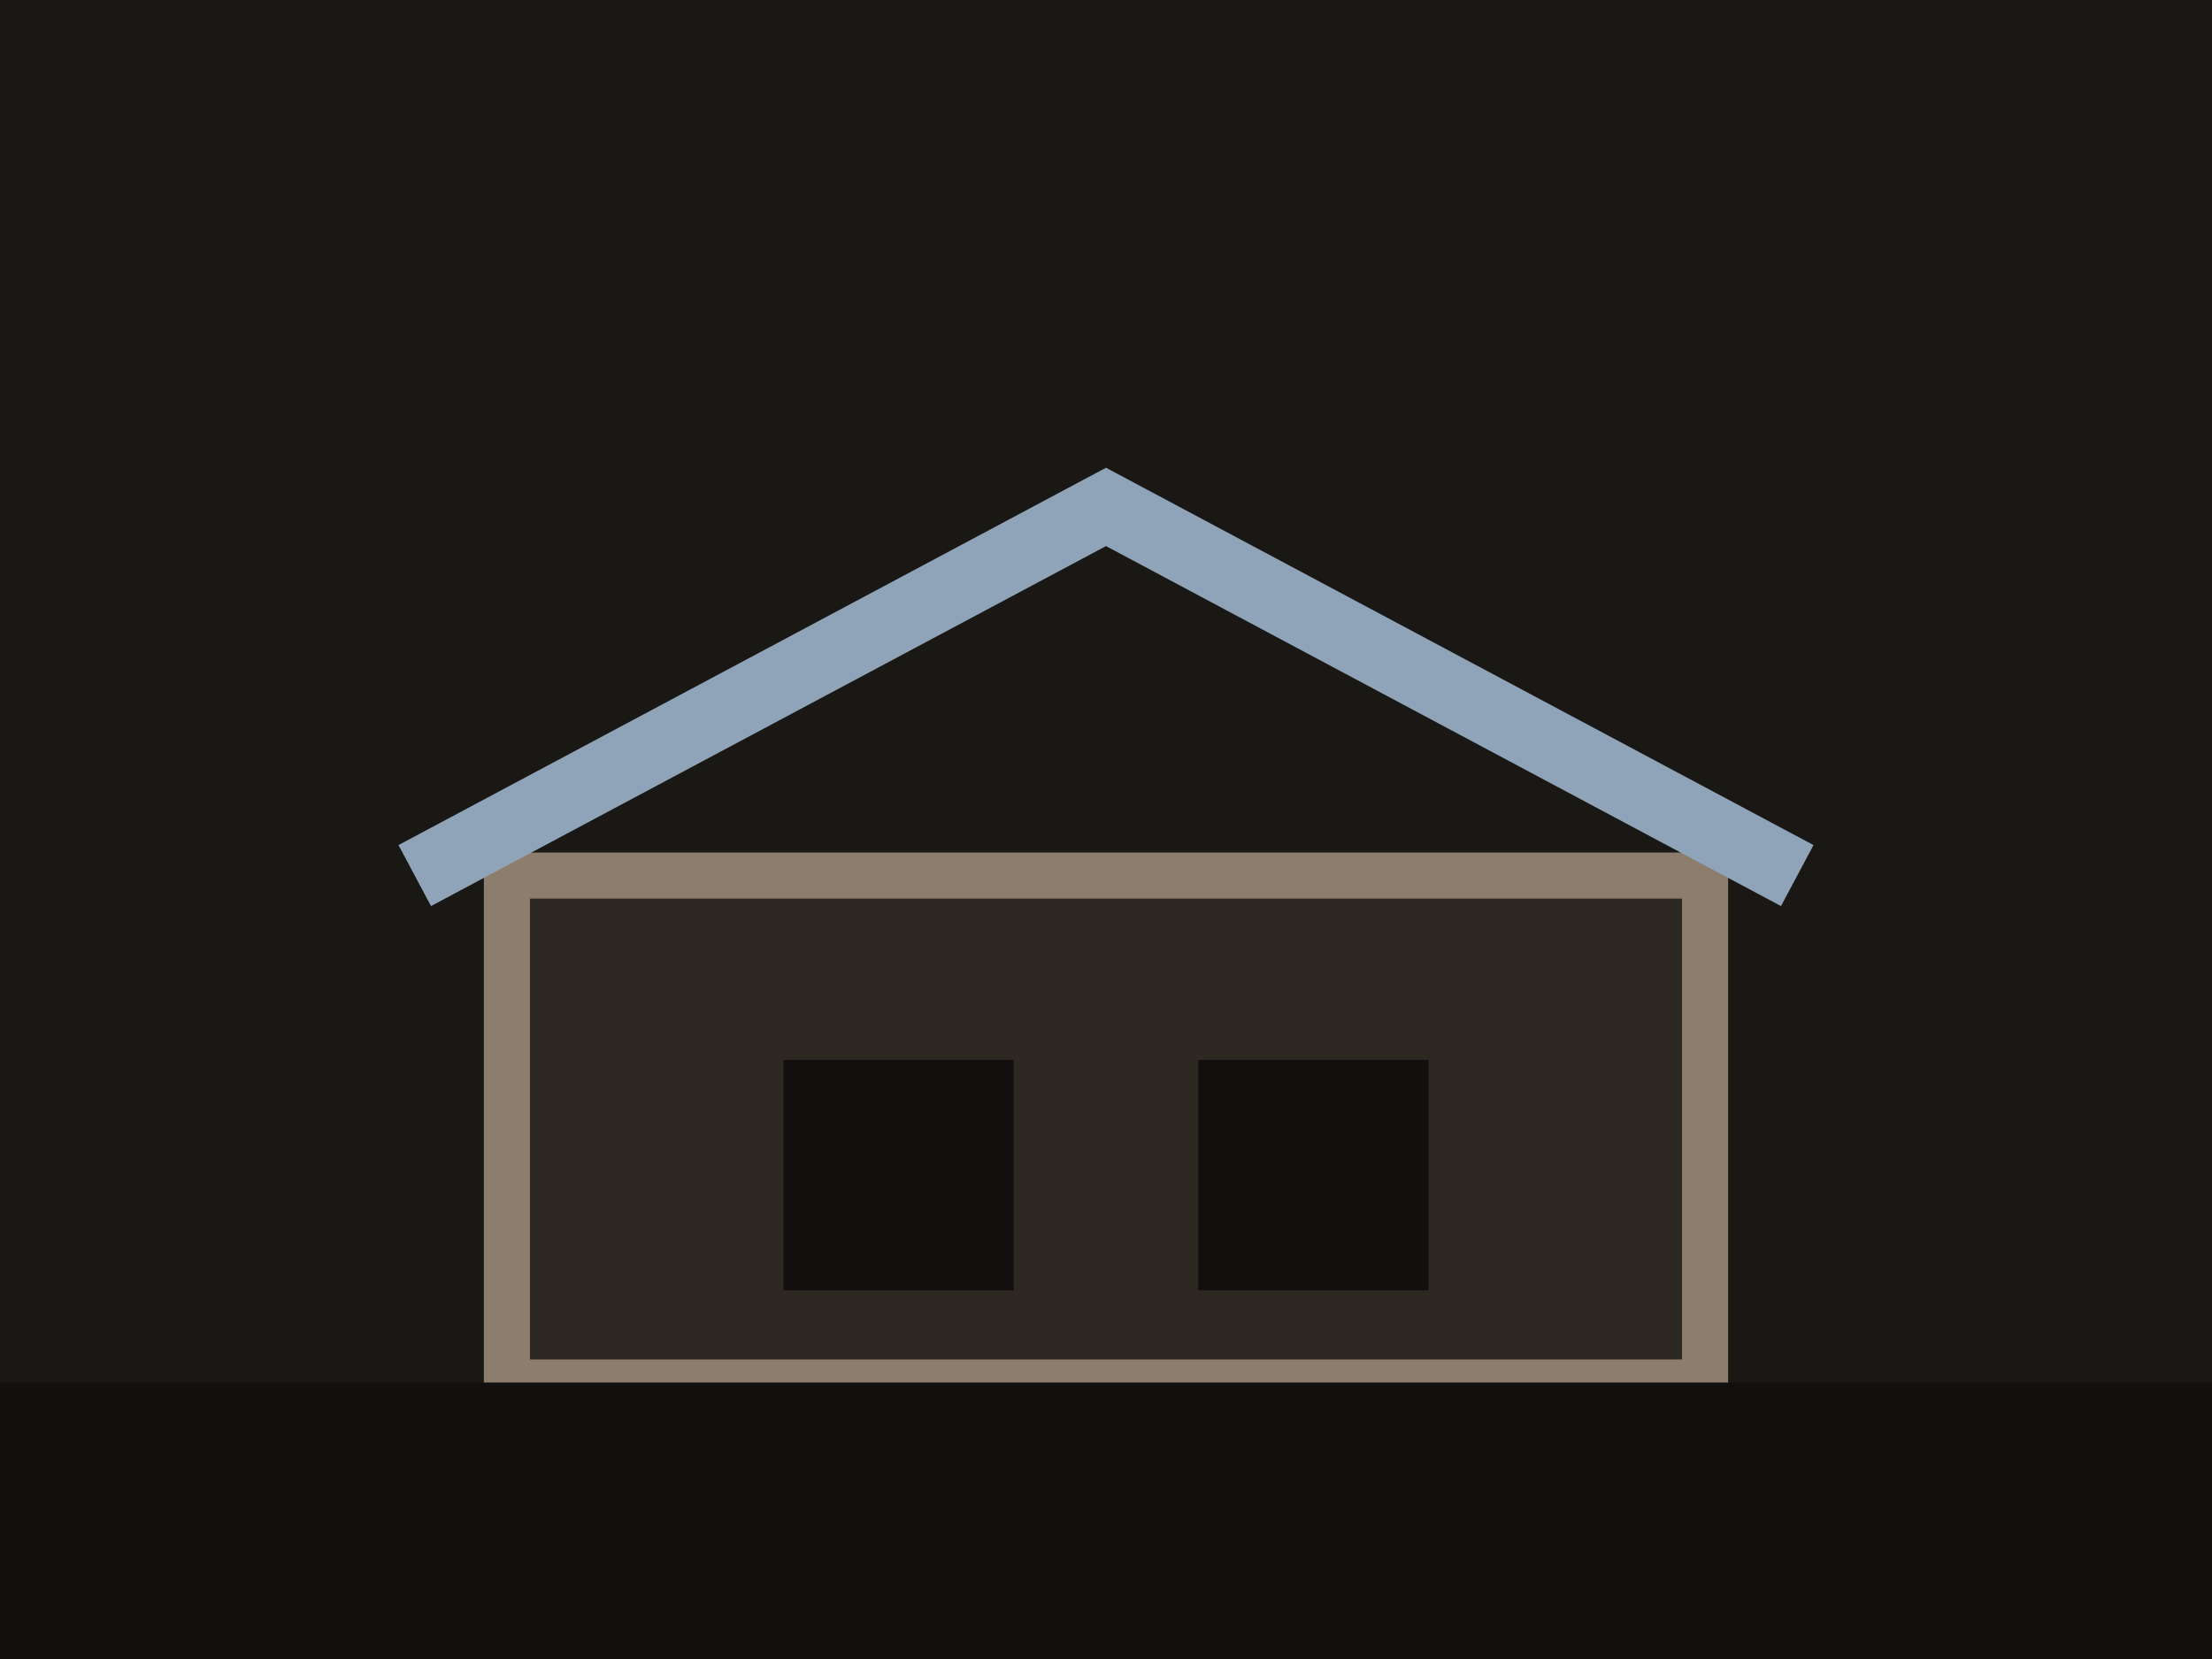
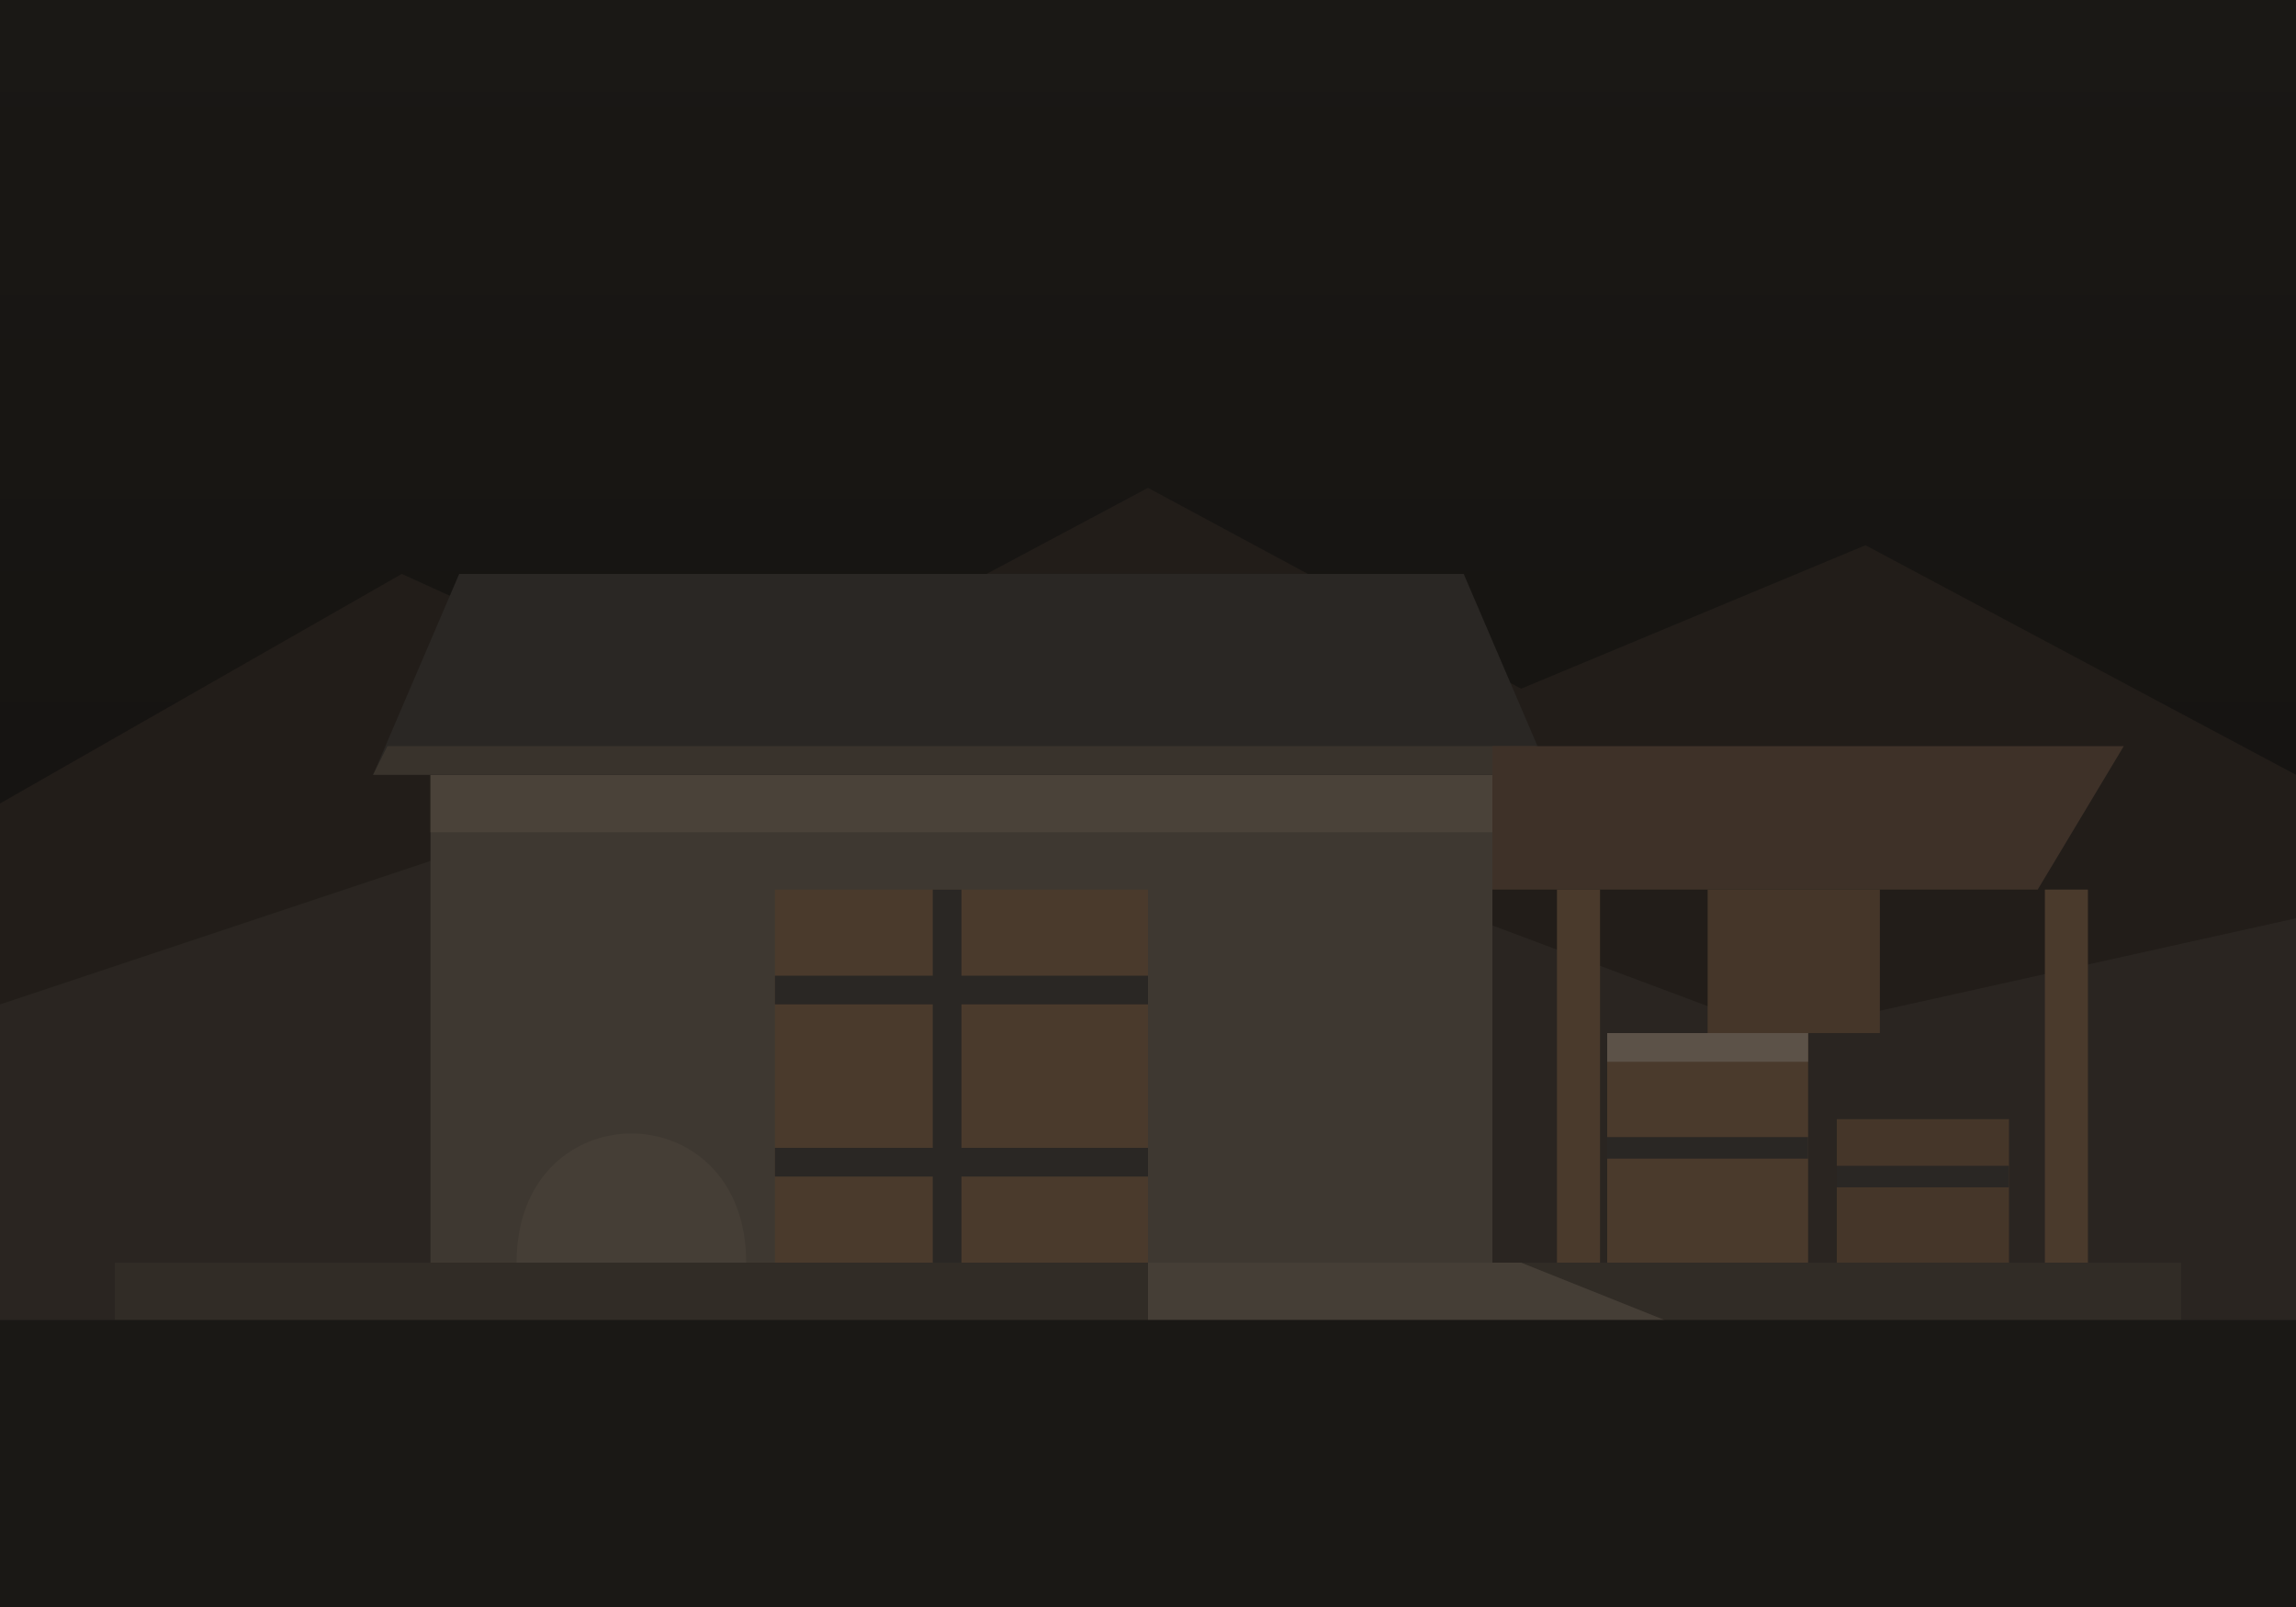
- <svg xmlns="http://www.w3.org/2000/svg" viewBox="0 0 96 72" role="img" aria-hidden="true">
-   <rect width="96" height="72" fill="#1a1815" />
-   <path d="M22 60V38h52v22Z" fill="#2e2823" stroke="#8c7d6c" stroke-width="2" />
-   <path d="M18 38 48 22l30 16" fill="none" stroke="#8fa4b8" stroke-width="3" />
-   <rect x="34" y="46" width="10" height="10" fill="#12100e" />
-   <rect x="52" y="46" width="10" height="10" fill="#12100e" />
-   <rect x="0" y="60" width="96" height="12" fill="#12100e" />
+ <svg xmlns="http://www.w3.org/2000/svg" viewBox="0 0 160 112" role="img" aria-hidden="true">
+   <defs>
+     <linearGradient id="stSky" x1="0" y1="0" x2="0" y2="1">
+       <stop offset="0" stop-color="#1A1815" />
+       <stop offset="1" stop-color="#12100E" />
+     </linearGradient>
+   </defs>
+   <rect width="160" height="112" fill="url(#stSky)" />
+   <path d="M0 56 28 40l22 10 30-16 26 14 24-10 30 16v52H0Z" fill="#221D19" />
+   <path d="M0 70 36 58l30 10 26-8 32 12 36-8v48H0Z" fill="#2A2521" />
+   <path d="M8 88h144v4H8Z" fill="#312C26" />
+   <path d="M30 54h74v34H30Z" fill="#3E3831" />
+   <path d="M30 54h74v4H30Z" fill="#4A4239" />
+   <path d="M26 54h82l-6-14H32Z" fill="#2A2724" />
+   <path d="M26 54h82l-1-2H27Z" fill="#39332C" />
+   <path d="M54 62h26v26H54Z" fill="#4A3A2C" />
+   <path d="M54 68h26v2H54ZM54 80h26v2H54Z" fill="#2A2724" />
+   <path d="M66 62v26" stroke="#2A2724" stroke-width="2" />
+   <path d="M80 88h26l10 4H80Z" fill="#453E36" />
+   <path d="M104 52h44l-6 10h-38Z" fill="#3E3128" />
+   <path d="M110 62v26M144 62v26" stroke="#4A3A2C" stroke-width="3" />
+   <rect x="112" y="72" width="14" height="16" fill="#4A3A2C" />
+   <rect x="112" y="72" width="14" height="2" fill="#5C5248" />
+   <rect x="128" y="78" width="12" height="10" fill="#453629" />
+   <rect x="119" y="62" width="12" height="10" fill="#453629" />
+   <path d="M112 80h14M128 82h12" stroke="#2A2724" stroke-width="1.5" />
+   <path d="M36 88c0-6 4-9 8-9s8 3 8 9Z" fill="#453E36" />
+   <rect y="92" width="160" height="20" fill="#1A1815" />
</svg>
